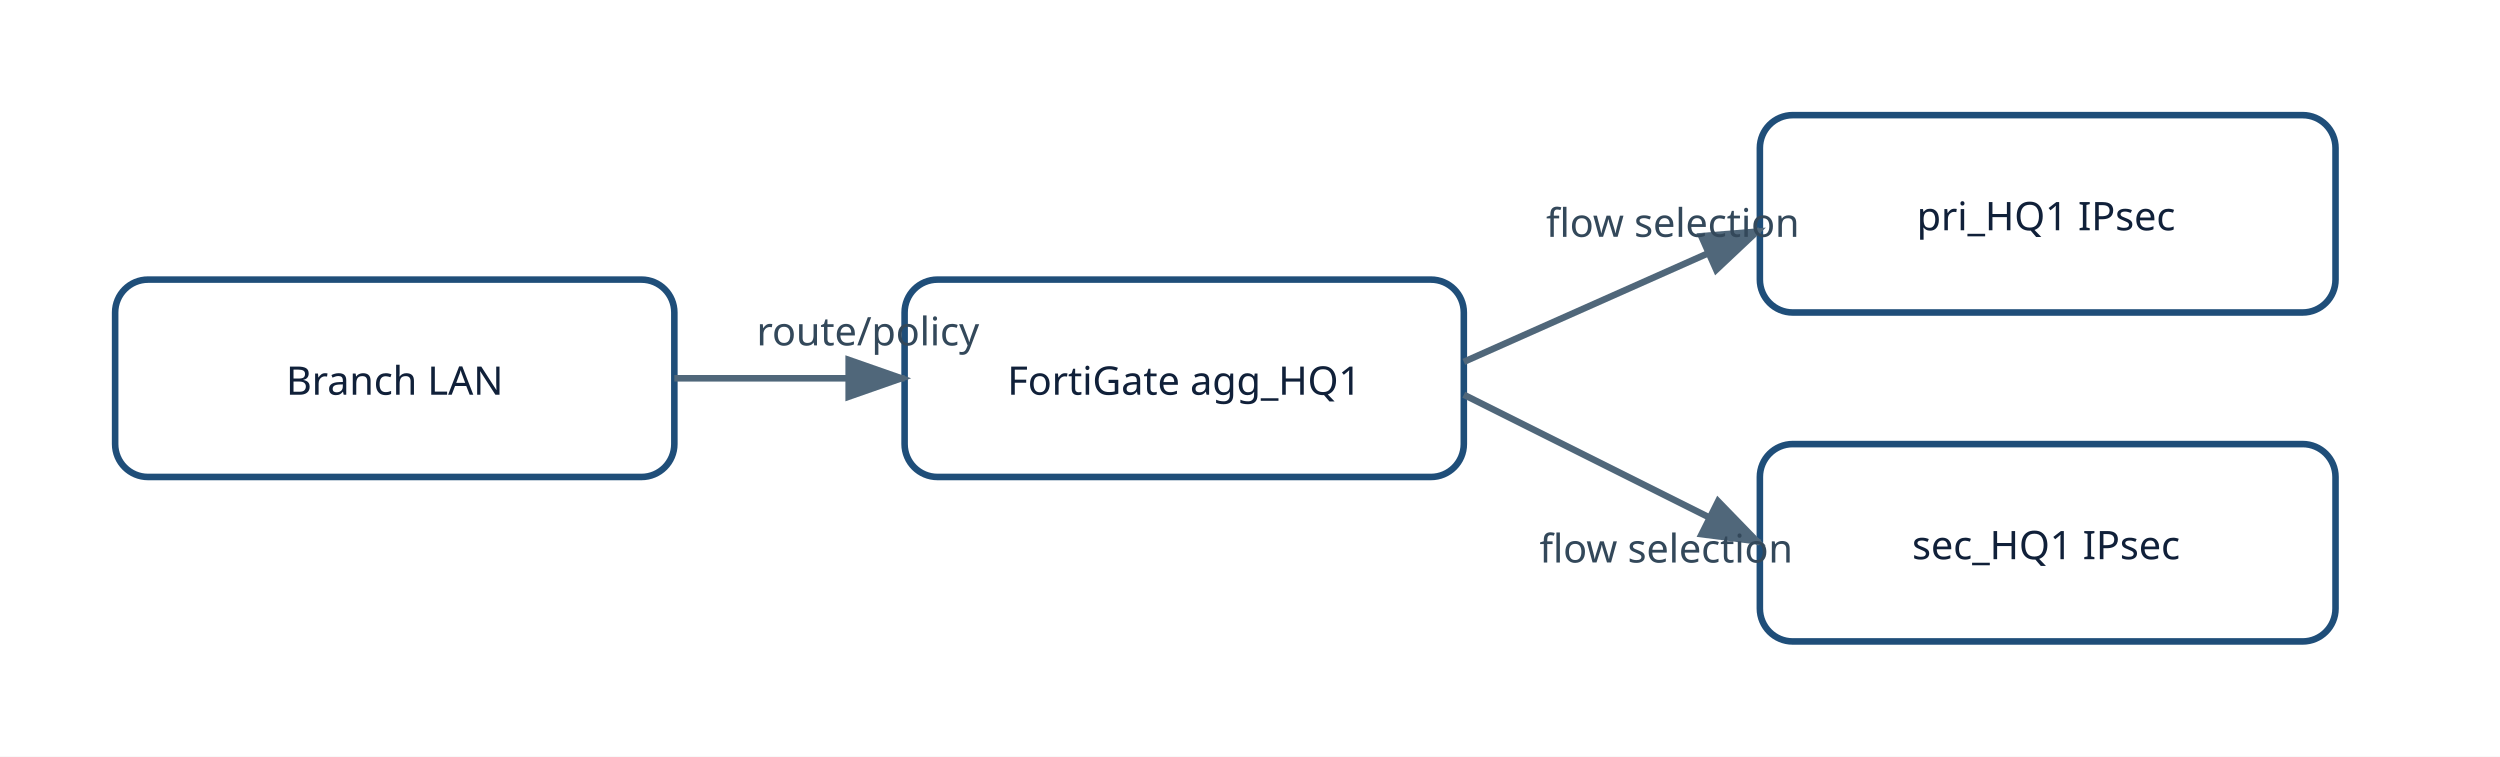
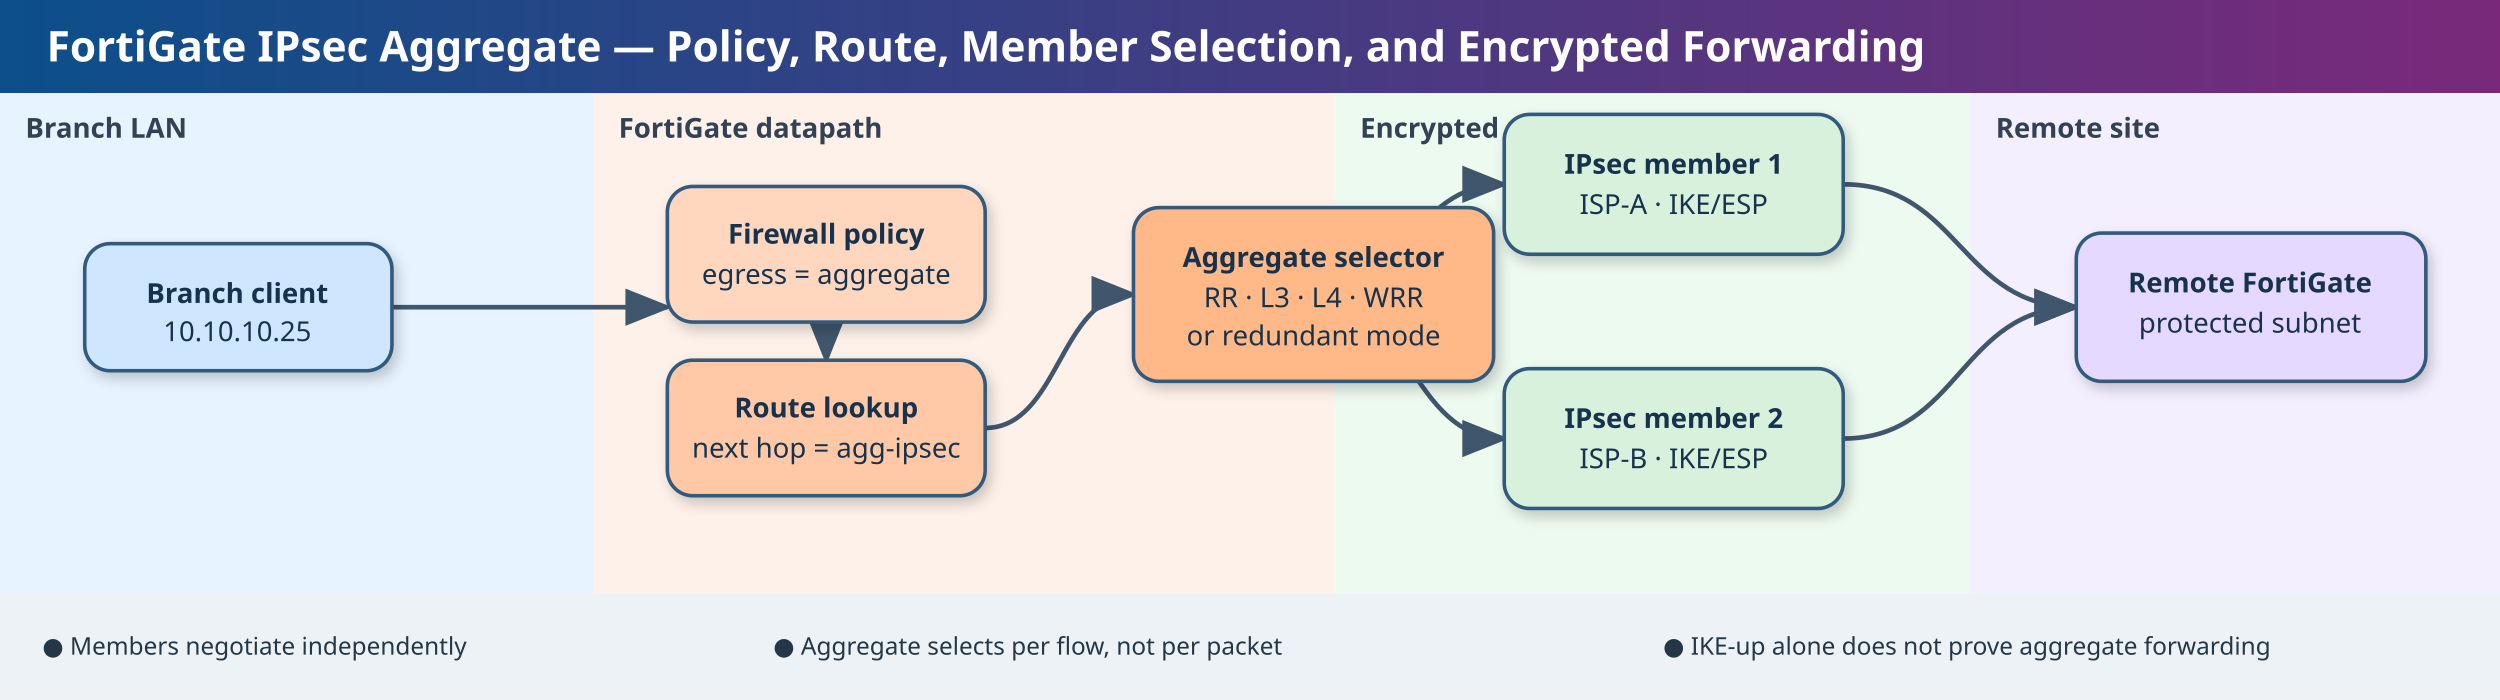
- <svg xmlns="http://www.w3.org/2000/svg" viewBox="0 0 760 230">
+ <svg xmlns="http://www.w3.org/2000/svg" viewBox="0 0 1180 330">
  <defs>
-     <marker id="a" markerWidth="10" markerHeight="7" refX="9" refY="3.5" orient="auto">
-       <polygon points="0 0,10 3.5,0 7" fill="#50677a" />
+     <linearGradient id="g">
+       <stop stop-color="#0b4f8a" />
+       <stop offset="1" stop-color="#7a297a" />
+     </linearGradient>
+     <marker id="a" markerWidth="10" markerHeight="8" refX="9" refY="4" orient="auto">
+       <path d="M0 0L10 4 0 8z" fill="#40566c" />
    </marker>
+     <filter id="s">
+       <feDropShadow dy="3" stdDeviation="3" flood-opacity=".2" />
+     </filter>
  </defs>
-   <rect width="760" height="230" fill="#fff" />
-   <g font-family="system-ui" text-anchor="middle">
-     <rect x="35" y="85" width="170" height="60" rx="10" fill="#fff" stroke="#1f4e79" stroke-width="2" />
-     <text x="120" y="120" fill="#102039">Branch LAN</text>
-     <rect x="275" y="85" width="170" height="60" rx="10" fill="#fff" stroke="#1f4e79" stroke-width="2" />
-     <text x="360" y="120" fill="#102039">FortiGate agg_HQ1</text>
-     <rect x="535" y="35" width="175" height="60" rx="10" fill="#fff" stroke="#1f4e79" stroke-width="2" />
-     <text x="622" y="70" fill="#102039">pri_HQ1 IPsec</text>
-     <rect x="535" y="135" width="175" height="60" rx="10" fill="#fff" stroke="#1f4e79" stroke-width="2" />
-     <text x="622" y="170" fill="#102039">sec_HQ1 IPsec</text>
+   <rect width="1180" height="330" fill="#f8fafc" />
+   <rect width="1180" height="44" fill="url(#g)" />
+   <text x="22" y="29" font-family="system-ui" font-size="20" font-weight="700" fill="white">FortiGate IPsec Aggregate — Policy, Route, Member Selection, and Encrypted Forwarding</text>
+   <g opacity=".9">
+     <rect y="44" width="280" height="236" fill="#e6f2ff" />
+     <rect x="280" y="44" width="350" height="236" fill="#fff0e8" />
+     <rect x="630" y="44" width="300" height="236" fill="#ecf9ee" />
+     <rect x="930" y="44" width="250" height="236" fill="#f4edff" />
  </g>
-   <g stroke="#50677a" stroke-width="2" marker-end="url(#a)">
-     <line x1="205" y1="115" x2="275" y2="115" />
-     <line x1="445" y1="110" x2="535" y2="70" />
-     <line x1="445" y1="120" x2="535" y2="165" />
+   <g font-family="system-ui" font-size="13" font-weight="700" fill="#334155">
+     <text x="12" y="65">Branch LAN</text>
+     <text x="292" y="65">FortiGate datapath</text>
+     <text x="642" y="65">Encrypted underlays</text>
+     <text x="942" y="65">Remote site</text>
  </g>
-   <g font-family="system-ui" font-size="12" fill="#33485a">
-     <text x="230" y="105">route/policy</text>
-     <text x="470" y="72">flow selection</text>
-     <text x="468" y="171">flow selection</text>
+   <g fill="none" stroke="#40566c" stroke-width="2.2" marker-end="url(#a)">
+     <path d="M185 145H315" />
+     <path d="M390 120V170" />
+     <path d="M465 202C500 202 500 139 535 139" />
+     <path d="M620 139C665 139 665 87 710 87" />
+     <path d="M620 139C665 139 665 207 710 207" />
+     <path d="M870 87C925 87 925 145 980 145" />
+     <path d="M870 207C925 207 925 145 980 145" />
+   </g>
+   <g filter="url(#s)" stroke="#315a7d" stroke-width="1.7">
+     <rect x="40" y="115" width="145" height="60" rx="12" fill="#cfe6ff" />
+     <rect x="315" y="88" width="150" height="64" rx="12" fill="#ffd7bf" />
+     <rect x="315" y="170" width="150" height="64" rx="12" fill="#ffc9a8" />
+     <rect x="535" y="98" width="170" height="82" rx="12" fill="#ffb887" />
+     <rect x="710" y="54" width="160" height="66" rx="12" fill="#d8f1dd" />
+     <rect x="710" y="174" width="160" height="66" rx="12" fill="#d8f1dd" />
+     <rect x="980" y="110" width="165" height="70" rx="12" fill="#e5d9ff" />
+   </g>
+   <g font-family="system-ui" font-size="13" text-anchor="middle" fill="#17324d">
+     <text x="112" y="143" font-weight="700">Branch client</text>
+     <text x="112" y="161">10.10.10.25</text>
+     <text x="390" y="115" font-weight="700">Firewall policy</text>
+     <text x="390" y="134">egress = aggregate</text>
+     <text x="390" y="197" font-weight="700">Route lookup</text>
+     <text x="390" y="216">next hop = agg-ipsec</text>
+     <text x="620" y="126" font-weight="700">Aggregate selector</text>
+     <text x="620" y="145">RR · L3 · L4 · WRR</text>
+     <text x="620" y="163">or redundant mode</text>
+     <text x="790" y="82" font-weight="700">IPsec member 1</text>
+     <text x="790" y="101">ISP-A · IKE/ESP</text>
+     <text x="790" y="202" font-weight="700">IPsec member 2</text>
+     <text x="790" y="221">ISP-B · IKE/ESP</text>
+     <text x="1062" y="138" font-weight="700">Remote FortiGate</text>
+     <text x="1062" y="157">protected subnet</text>
+   </g>
+   <rect y="280" width="1180" height="50" fill="#edf2f7" />
+   <g font-family="system-ui" font-size="11.5" fill="#243746">
+     <text x="20" y="309">● Members negotiate independently</text>
+     <text x="365" y="309">● Aggregate selects per flow, not per packet</text>
+     <text x="785" y="309">● IKE-up alone does not prove aggregate forwarding</text>
  </g>
</svg>
